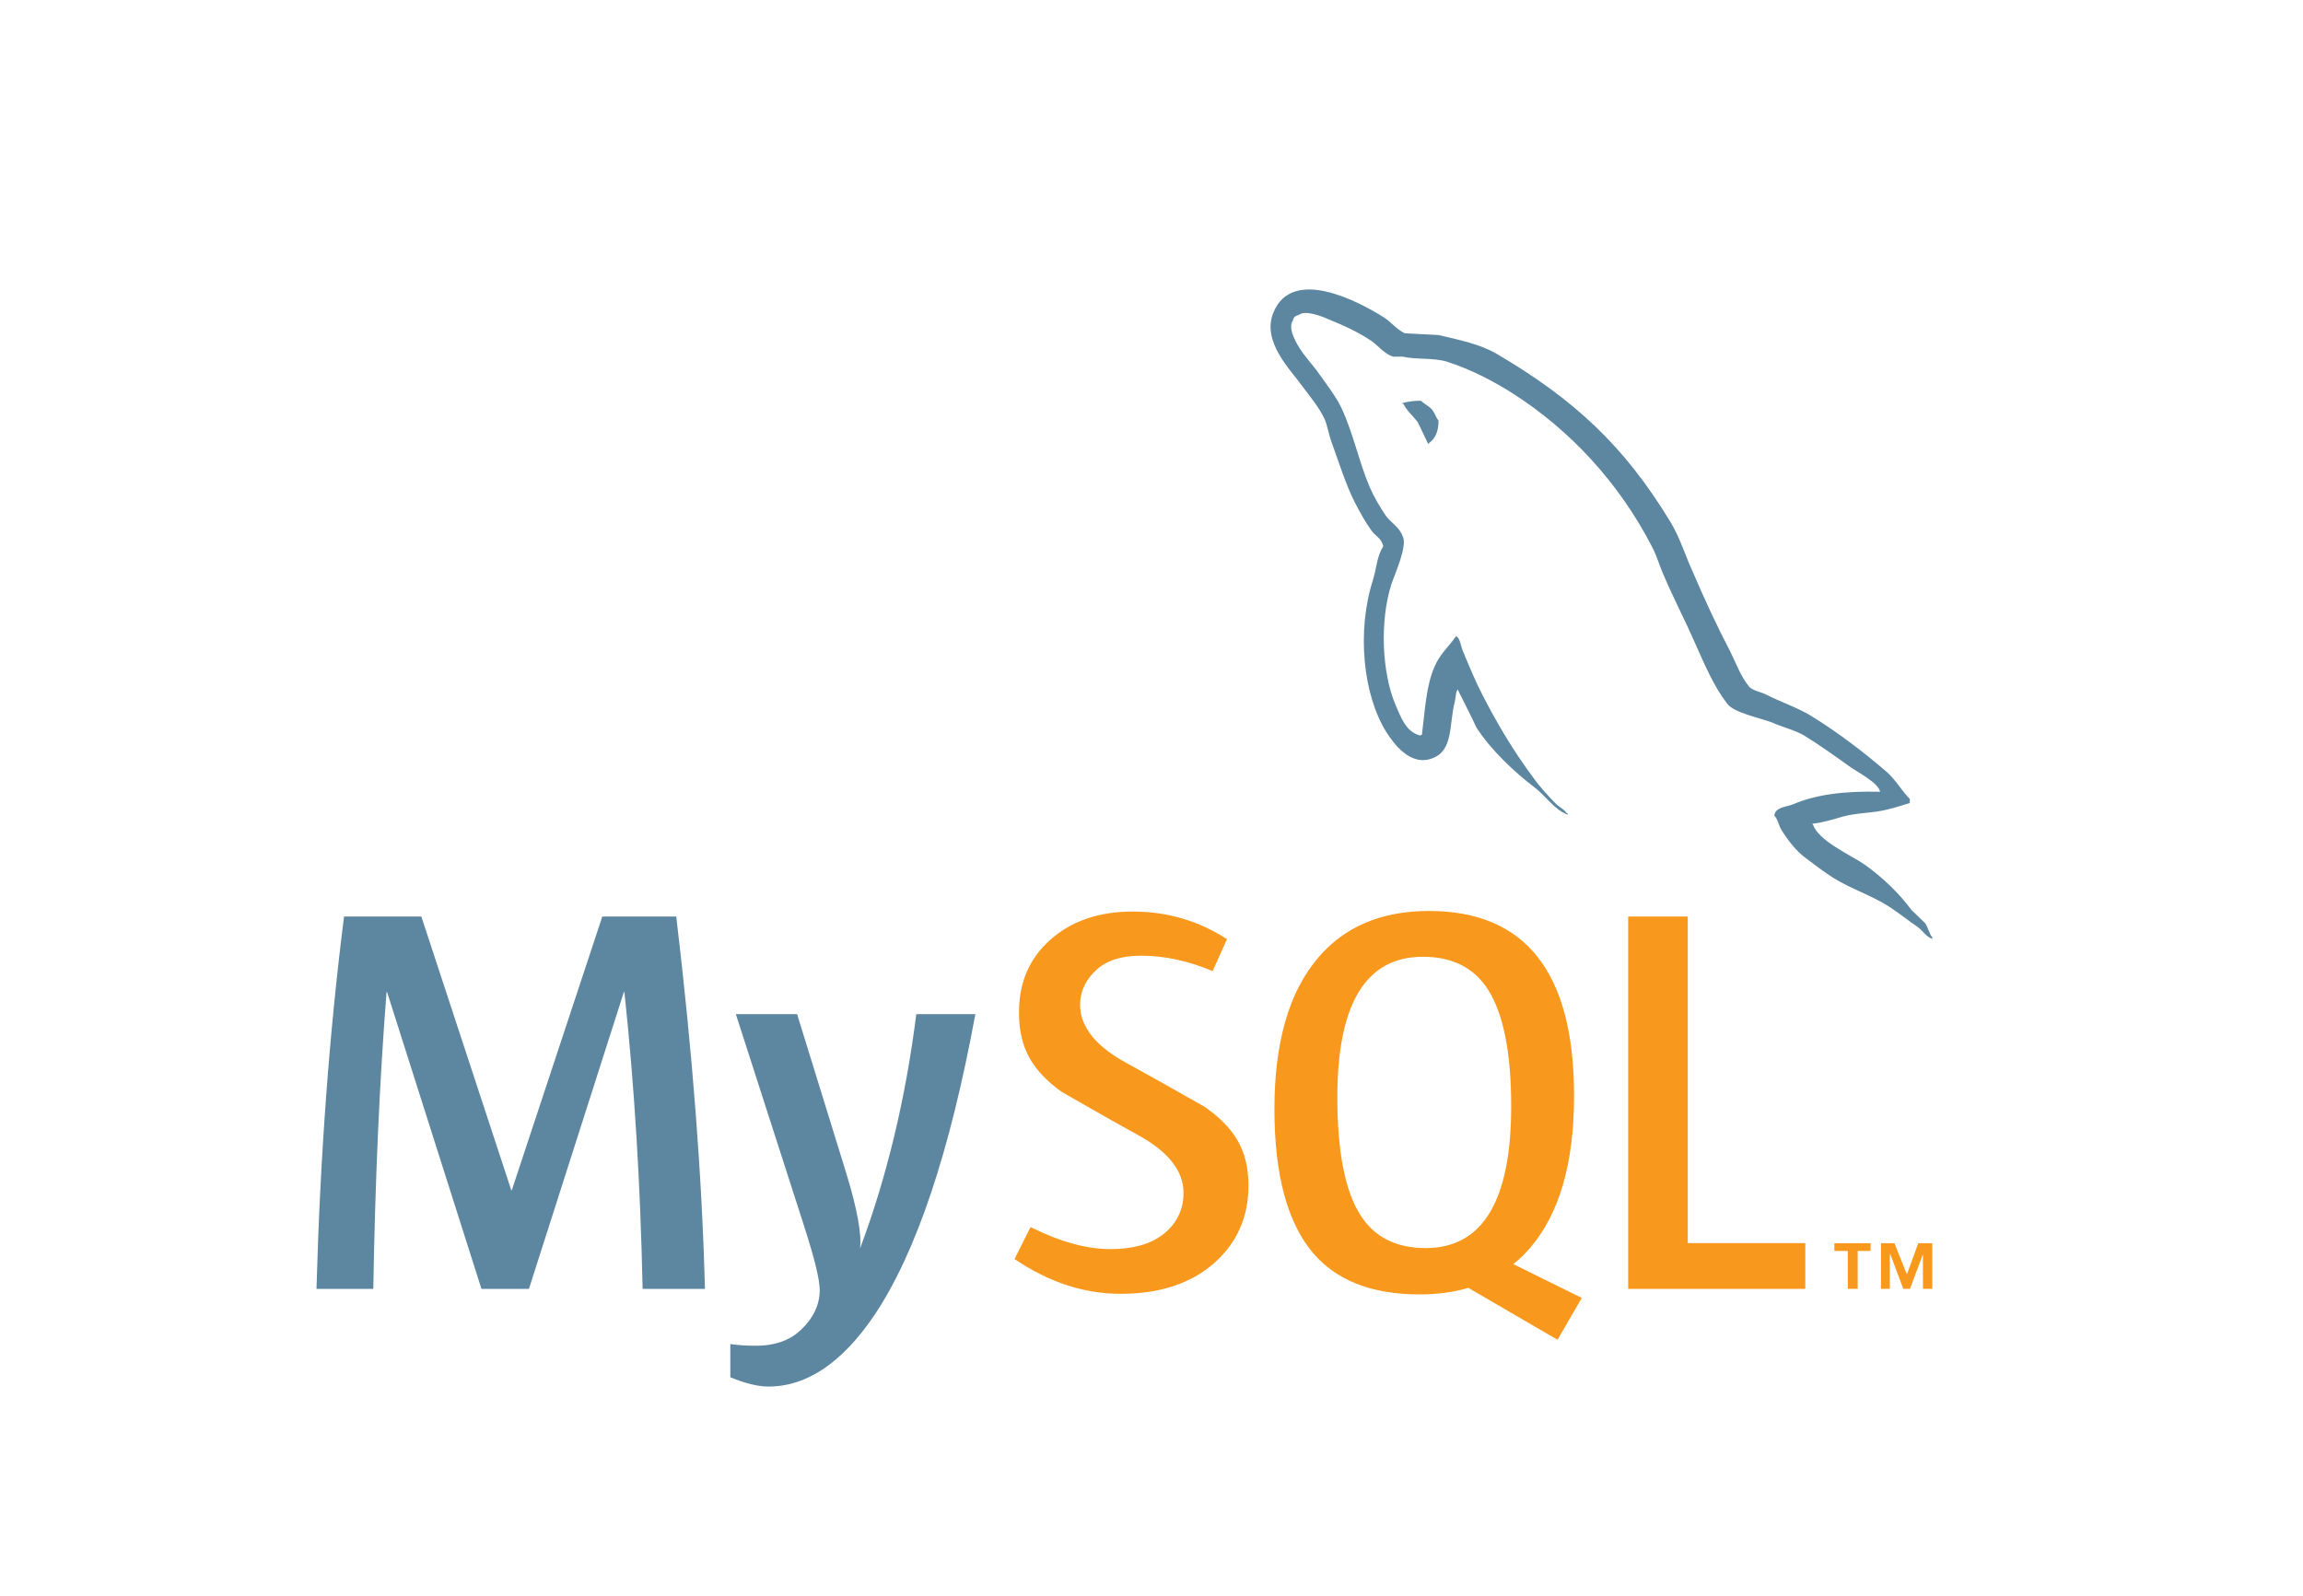
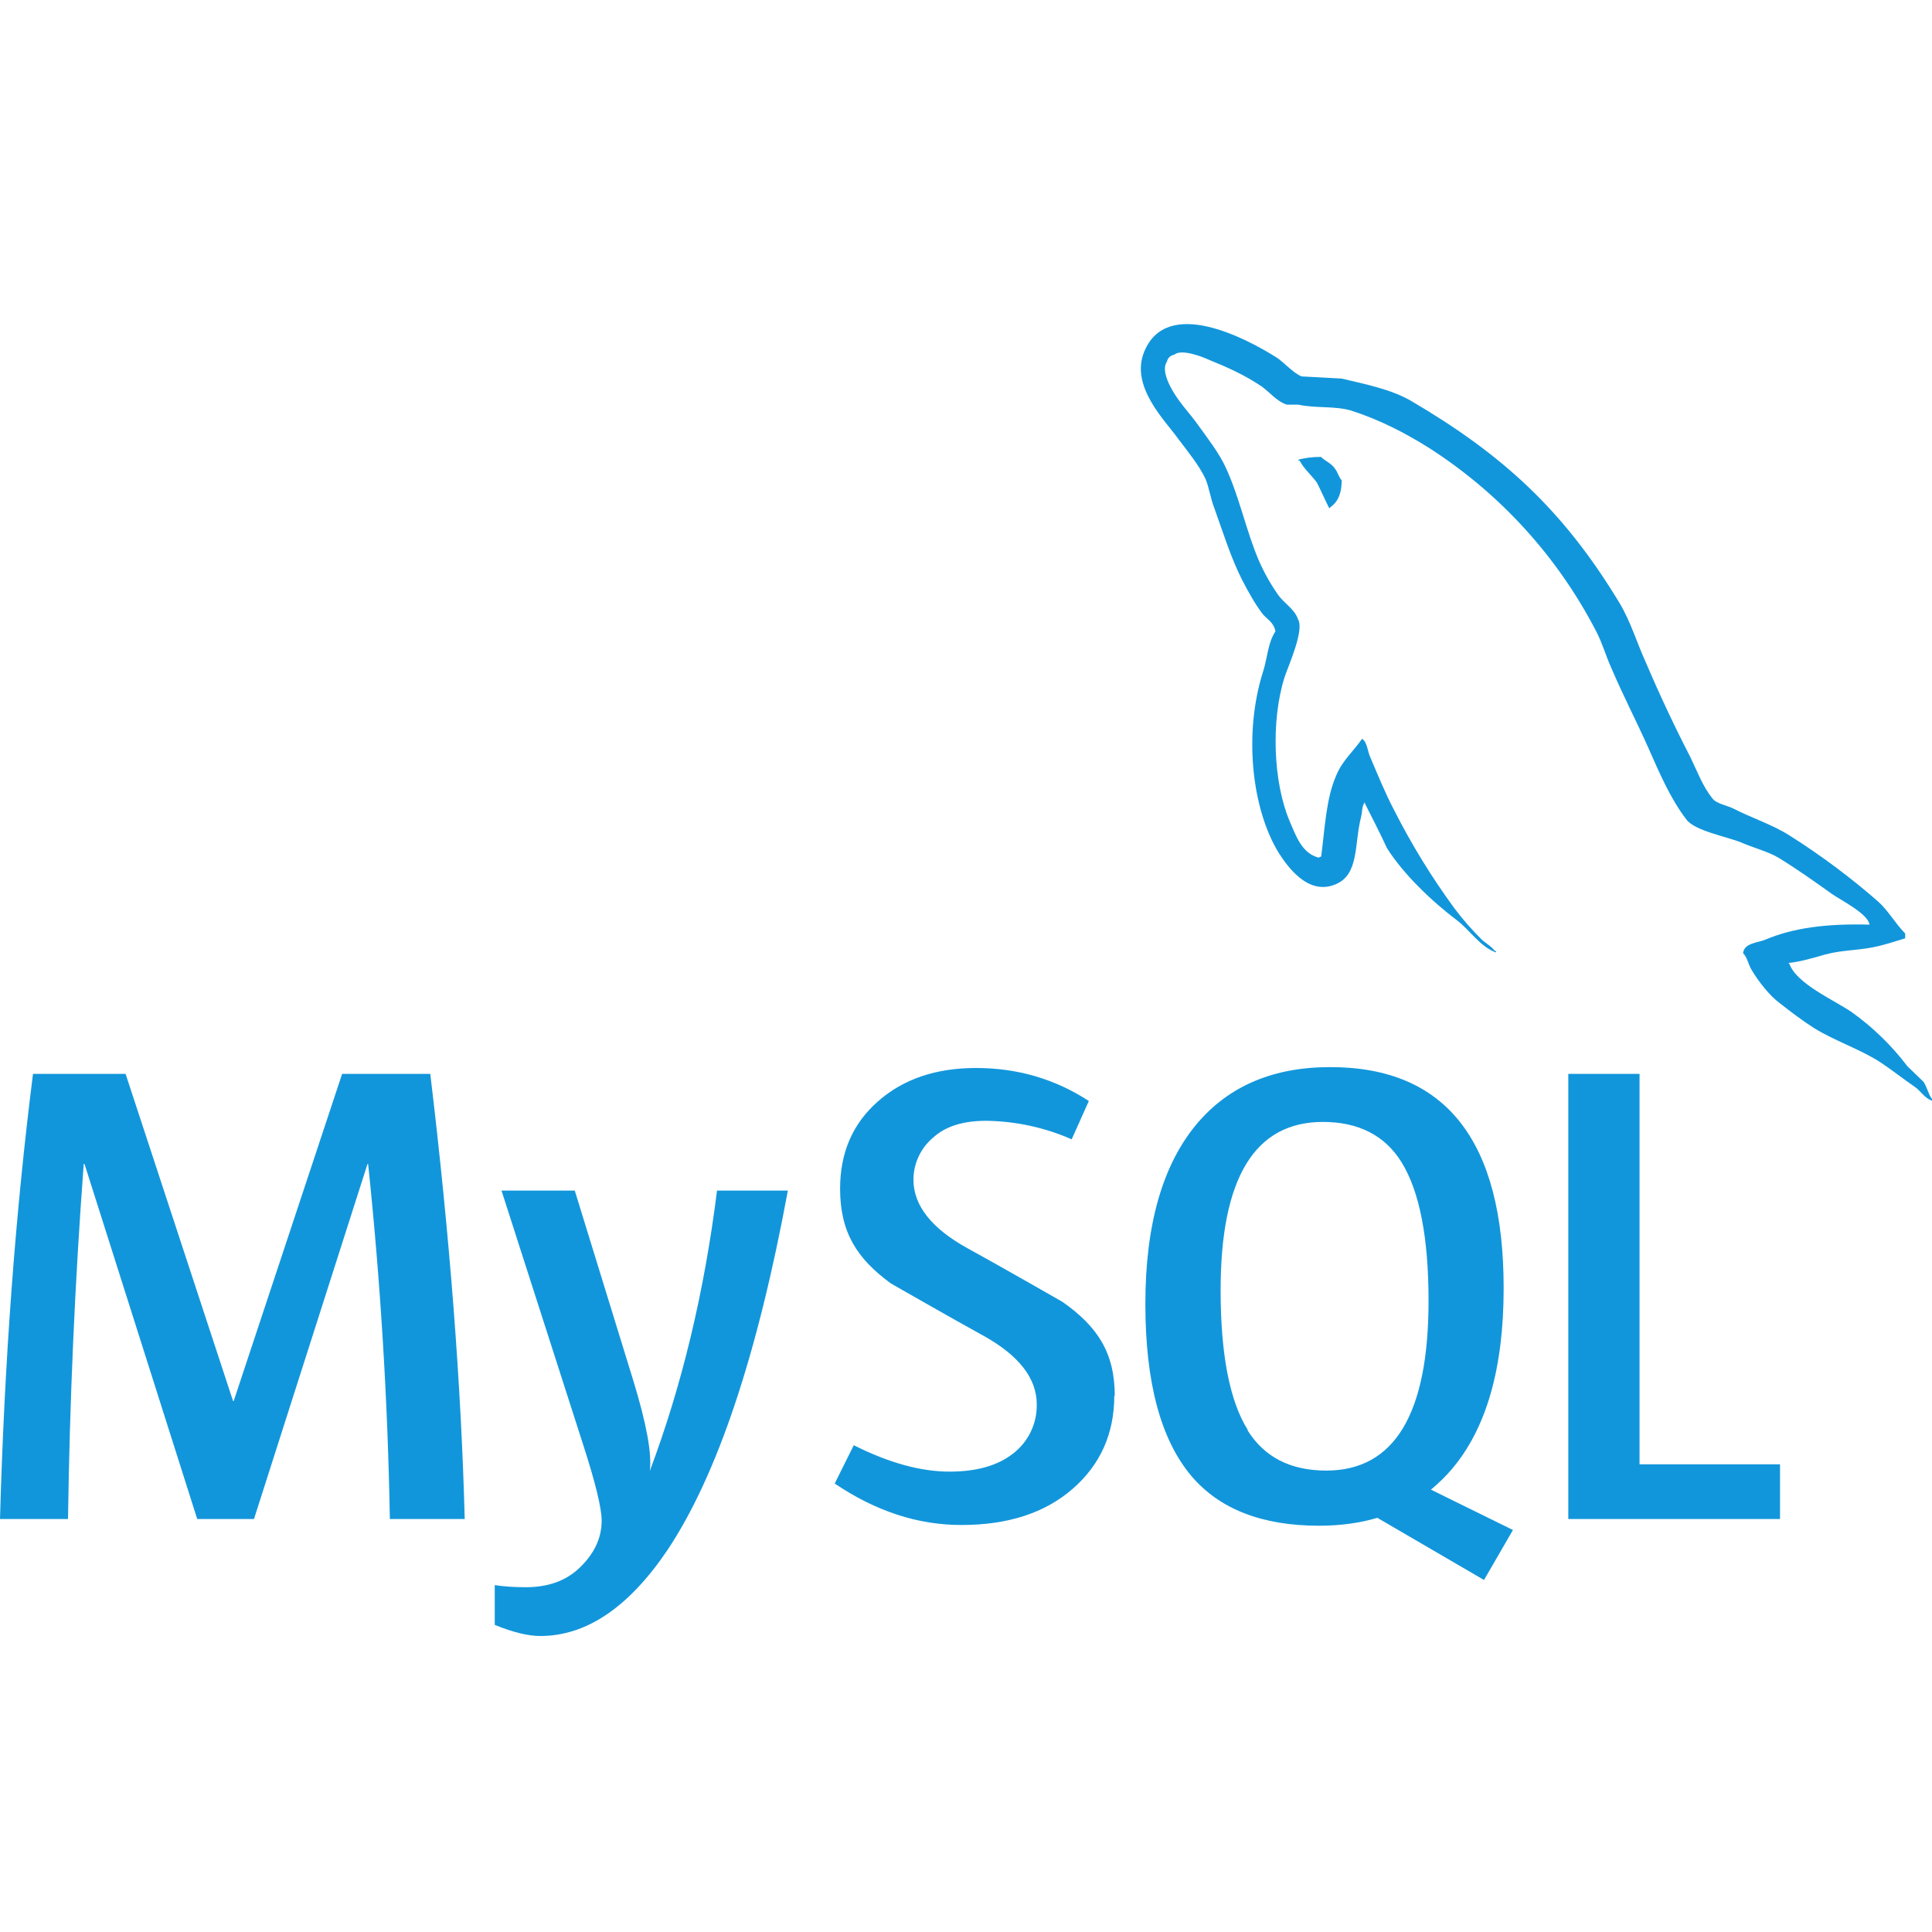
- <svg xmlns="http://www.w3.org/2000/svg" width="2500" height="1733" viewBox="-18.458 6.58 191.151 132.49">
-   <path d="M-18.458 6.58h191.151v132.49H-18.458V6.58z" fill="none" />
-   <path d="M40.054 113.583h-5.175c-.183-8.735-.687-16.947-1.511-24.642h-.046l-7.879 24.642h-3.94l-7.832-24.642h-.045c-.581 7.388-.947 15.602-1.099 24.642H7.81c.304-10.993 1.068-21.299 2.289-30.919h6.414l7.465 22.719h.046l7.511-22.719h6.137c1.344 11.268 2.138 21.575 2.382 30.919M62.497 90.771c-2.107 11.434-4.887 19.742-8.337 24.928-2.688 3.992-5.633 5.99-8.84 5.99-.855 0-1.91-.258-3.16-.77v-2.757c.611.088 1.328.138 2.152.138 1.498 0 2.702-.412 3.62-1.238 1.098-1.006 1.647-2.137 1.647-3.388 0-.858-.428-2.612-1.282-5.268L42.618 90.77h5.084l4.076 13.19c.916 2.995 1.298 5.086 1.145 6.277 2.229-5.953 3.786-12.444 4.673-19.468h4.901v.002z" fill="#5d87a1" />
-   <path d="M131.382 113.583h-14.7V82.664h4.945v27.113h9.755v3.806zM112.834 114.33l-5.684-2.805c.504-.414.986-.862 1.42-1.381 2.416-2.838 3.621-7.035 3.621-12.594 0-10.229-4.014-15.346-12.045-15.346-3.938 0-7.01 1.298-9.207 3.895-2.414 2.84-3.619 7.022-3.619 12.551 0 5.435 1.068 9.422 3.205 11.951 1.955 2.291 4.902 3.438 8.843 3.438 1.47 0 2.819-.18 4.048-.543l7.4 4.308 2.018-3.474zm-18.413-6.934c-1.252-2.014-1.878-5.248-1.878-9.707 0-7.785 2.365-11.682 7.1-11.682 2.475 0 4.289.932 5.449 2.792 1.25 2.017 1.879 5.222 1.879 9.619 0 7.849-2.367 11.774-7.099 11.774-2.476.001-4.29-.928-5.451-2.796M85.165 105.013c0 2.622-.962 4.773-2.884 6.458-1.924 1.678-4.504 2.519-7.737 2.519-3.024 0-5.956-.966-8.794-2.888l1.329-2.655c2.442 1.223 4.653 1.831 6.638 1.831 1.863 0 3.319-.413 4.375-1.232 1.055-.822 1.684-1.975 1.684-3.433 0-1.837-1.281-3.407-3.631-4.722-2.167-1.19-6.501-3.678-6.501-3.678-2.349-1.712-3.525-3.55-3.525-6.578 0-2.506.877-4.529 2.632-6.068 1.757-1.545 4.024-2.315 6.803-2.315 2.87 0 5.479.769 7.829 2.291l-1.192 2.656c-2.01-.854-3.994-1.281-5.951-1.281-1.585 0-2.809.381-3.66 1.146-.858.762-1.387 1.737-1.387 2.933 0 1.828 1.308 3.418 3.722 4.759 2.196 1.192 6.638 3.723 6.638 3.723 2.409 1.709 3.612 3.53 3.612 6.534" fill="#f8981d" />
-   <path d="M137.59 72.308c-2.99-.076-5.305.225-7.248 1.047-.561.224-1.453.224-1.531.933.303.3.338.784.601 1.198.448.747 1.229 1.752 1.942 2.276.783.6 1.569 1.194 2.393 1.717 1.453.899 3.1 1.422 4.516 2.318.825.521 1.645 1.195 2.471 1.756.406.299.666.784 1.193.971v-.114c-.264-.336-.339-.822-.598-1.196l-1.122-1.082c-1.084-1.456-2.431-2.727-3.884-3.771-1.196-.824-3.812-1.944-4.297-3.322l-.076-.076c.822-.077 1.797-.375 2.578-.604 1.271-.335 2.43-.259 3.734-.594.6-.15 1.195-.338 1.797-.523v-.337c-.676-.673-1.158-1.567-1.869-2.203-1.902-1.643-3.998-3.25-6.164-4.595-1.16-.749-2.652-1.231-3.887-1.868-.445-.225-1.195-.336-1.457-.71-.67-.822-1.047-1.904-1.533-2.877-1.08-2.053-2.129-4.331-3.061-6.502-.674-1.456-1.084-2.91-1.906-4.257-3.85-6.35-8.031-10.196-14.457-13.971-1.381-.786-3.024-1.121-4.779-1.533l-2.803-.148c-.598-.262-1.197-.973-1.719-1.309-2.132-1.344-7.621-4.257-9.189-.411-1.01 2.431 1.494 4.821 2.354 6.054.635.856 1.458 1.83 1.902 2.802.263.635.337 1.309.6 1.98.598 1.644 1.157 3.473 1.943 5.007.41.782.857 1.604 1.381 2.312.3.414.822.597.936 1.272-.521.744-.562 1.867-.861 2.801-1.344 4.221-.819 9.45 1.086 12.552.596.934 2.018 2.99 3.92 2.202 1.684-.672 1.311-2.801 1.795-4.668.111-.451.038-.747.262-1.043v.073c.521 1.045 1.047 2.052 1.53 3.1 1.159 1.829 3.177 3.735 4.858 5.002.895.676 1.604 1.832 2.725 2.245V74.1h-.074c-.227-.335-.559-.485-.857-.745-.674-.673-1.42-1.495-1.943-2.241-1.566-2.093-2.952-4.41-4.182-6.801-.602-1.16-1.121-2.428-1.606-3.586-.226-.447-.226-1.121-.601-1.346-.562.821-1.381 1.532-1.791 2.538-.711 1.609-.785 3.588-1.049 5.646l-.147.072c-1.19-.299-1.604-1.53-2.056-2.575-1.119-2.654-1.307-6.914-.336-9.976.26-.783 1.385-3.249.936-3.995-.225-.715-.973-1.122-1.383-1.685-.482-.708-1.01-1.604-1.346-2.39-.896-2.091-1.347-4.408-2.312-6.498-.451-.974-1.234-1.982-1.868-2.879-.712-1.008-1.495-1.718-2.058-2.913-.186-.411-.447-1.083-.148-1.53.073-.3.225-.412.523-.487.484-.409 1.867.111 2.352.336 1.385.56 2.543 1.083 3.699 1.867.523.375 1.084 1.085 1.755 1.272h.786c1.193.26 2.538.072 3.661.41 1.979.636 3.772 1.569 5.38 2.576 4.893 3.103 8.928 7.512 11.652 12.778.447.858.637 1.644 1.045 2.539.787 1.832 1.76 3.7 2.541 5.493.785 1.755 1.533 3.547 2.654 5.005.559.784 2.805 1.195 3.812 1.606.745.335 1.905.633 2.577 1.044 1.271.783 2.537 1.682 3.732 2.543.595.448 2.465 1.382 2.576 2.13M99.484 39.844a5.82 5.82 0 0 0-1.529.188v.075h.072c.301.597.824 1.011 1.197 1.532.301.599.562 1.193.857 1.791l.072-.074c.527-.373.789-.971.789-1.868-.227-.264-.262-.522-.451-.784-.22-.374-.705-.56-1.007-.86" fill="#5d87a1" />
-   <path d="M141.148 113.578h.774v-3.788h-1.161l-.947 2.585-1.029-2.585h-1.118v3.788h.731v-2.882h.041l1.078 2.882h.557l1.074-2.882v2.882zm-6.235 0h.819v-3.146h1.072v-.643h-3.008v.643h1.115l.002 3.146z" fill="#f8981d" />
+ <svg xmlns="http://www.w3.org/2000/svg" t="1593950845744" class="icon" viewBox="0 0 1024 1024" version="1.1" p-id="36379" width="128" height="128">
+   <defs>
+     <style type="text/css" />
+   </defs>
+   <path d="M699.947 242.176c-4.907 0-8.235 0.597-11.691 1.408v0.555h0.597c2.304 4.437 6.229 7.68 9.131 11.648 2.304 4.565 4.267 9.131 6.571 13.653l0.597-0.64c4.011-2.816 5.973-7.339 5.973-14.208-1.707-2.005-1.963-4.011-3.413-5.973-1.707-2.859-5.376-4.267-7.68-6.528zM246.187 805.12h-39.552a2169.771 2169.771 0 0 0-11.52-188.16h-0.341l-60.16 188.16H104.533l-59.733-188.16h-0.427a3110.059 3110.059 0 0 0-8.32 188.16H0c2.347-83.883 8.192-162.56 17.493-235.947h49.067l56.96 173.397h0.341L181.333 569.173h46.72c10.325 85.973 16.384 164.693 18.261 235.947z m171.392-174.08c-16.128 87.253-37.376 150.741-63.659 190.293-20.565 30.549-43.093 45.781-67.541 45.781-6.528 0-14.507-1.963-24.149-5.888v-21.077c4.693 0.725 10.24 1.109 16.469 1.109 11.435 0 20.608-3.2 27.605-9.472 8.405-7.68 12.587-16.299 12.587-25.813 0-6.613-3.285-20.053-9.813-40.277L265.813 631.04h38.827l31.019 100.693c6.997 22.869 9.941 38.827 8.747 47.915 17.067-45.397 28.928-95.019 35.627-148.608h37.547z m525.867 174.08h-112.213v-235.947h37.76v206.933h74.453z m-141.653 5.76l-43.349-21.333c3.84-3.243 7.552-6.741 10.88-10.667 18.475-21.589 27.648-53.675 27.648-96.128 0-78.08-30.635-117.163-91.947-117.163-30.037 0-53.504 9.899-70.4 29.739-18.347 21.675-27.563 53.589-27.563 95.787 0 41.472 8.107 71.936 24.491 91.307 14.933 17.493 37.419 26.24 67.541 26.24 11.264 0 21.589-1.408 30.933-4.181l56.533 32.939 15.36-26.539zM661.333 757.888c-9.6-15.36-14.379-40.107-14.379-74.069 0-59.435 18.091-89.173 54.187-89.173 18.901 0 32.853 7.125 41.685 21.333 9.557 15.445 14.336 39.936 14.336 73.515 0 59.904-18.091 89.941-54.187 89.941-18.987 0-32.853-7.125-41.728-21.333z m-70.741-18.133c0 20.053-7.339 36.523-22.016 49.323s-34.261 19.2-59.051 19.2c-23.168 0-45.397-7.339-67.115-21.973l10.112-20.309c18.688 9.387 35.541 13.995 50.773 13.995 14.165 0 25.301-3.115 33.408-9.387a32.171 32.171 0 0 0 12.8-26.24c0-14.08-9.813-26.027-27.648-36.053-16.555-9.088-49.621-28.032-49.621-28.032-18.005-13.099-26.965-27.136-26.965-50.219 0-19.2 6.699-34.56 20.053-46.293 13.44-11.861 30.72-17.707 52.053-17.707 21.845 0 41.813 5.803 59.733 17.493l-9.088 20.309a116.309 116.309 0 0 0-45.397-9.813c-12.075 0-21.419 2.901-27.904 8.789a29.227 29.227 0 0 0-10.581 22.357c0 13.995 9.984 26.027 28.416 36.267 16.768 9.173 50.645 28.587 50.645 28.587 18.475 13.013 27.648 26.88 27.648 49.835z" fill="#1296db" p-id="36380" />
+   <path d="M990.891 490.069c-22.827-0.597-40.533 1.707-55.339 8.021-4.267 1.707-11.093 1.707-11.691 7.125 2.347 2.261 2.688 5.973 4.693 9.131 3.413 5.717 9.301 13.355 14.763 17.365 5.973 4.693 11.947 9.216 18.219 13.227 11.093 6.827 23.68 10.88 34.56 17.749 6.187 4.011 12.501 9.088 18.773 13.355 3.115 2.133 5.12 5.973 9.131 7.339v-0.853c-1.963-2.56-2.56-6.272-4.48-9.131-2.859-2.859-5.717-5.419-8.533-8.235a137.515 137.515 0 0 0-29.653-28.8c-9.131-6.229-29.099-14.933-32.853-25.387l-0.555-0.597c6.229-0.555 13.653-2.816 19.627-4.523 9.685-2.56 18.56-2.005 28.587-4.523 4.523-1.152 9.088-2.56 13.653-4.011v-2.56c-5.12-5.12-8.96-12.075-14.251-16.853a378.325 378.325 0 0 0-47.104-35.115c-8.96-5.717-20.309-9.387-29.739-14.251-3.413-1.707-9.131-2.56-11.093-5.419-5.12-6.229-8.107-14.507-11.733-21.931a754.773 754.773 0 0 1-23.339-49.621c-5.12-11.179-8.235-22.315-14.507-32.555-29.44-48.512-61.312-77.909-110.336-106.667-10.539-5.973-23.168-8.533-36.523-11.691-7.125-0.341-14.251-0.853-21.333-1.152-4.693-2.005-9.216-7.424-13.227-10.027-16.213-10.24-58.197-32.427-70.144-3.072-7.68 18.517 11.392 36.779 18.005 46.165 4.907 6.528 11.093 13.995 14.507 21.333 2.005 4.949 2.56 10.027 4.565 15.189 4.523 12.544 8.832 26.539 14.805 38.272 3.115 5.973 6.528 12.245 10.539 17.621 2.304 3.115 6.229 4.565 7.125 9.685-4.011 5.803-4.267 14.251-6.571 21.333-10.24 32.299-6.229 72.235 8.277 96 4.565 7.083 15.445 22.784 29.995 16.768 12.8-5.12 9.984-21.333 13.653-35.627 0.853-3.413 0.299-5.675 2.048-7.979v0.64c4.011 8.021 8.021 15.659 11.691 23.68 8.789 13.995 24.149 28.501 36.992 38.187 6.827 5.12 12.245 13.995 20.779 17.152v-0.853h-0.64c-1.835-2.475-4.267-3.669-6.571-5.675a146.987 146.987 0 0 1-14.933-17.067 373.76 373.76 0 0 1-31.872-51.968c-4.693-8.96-8.619-18.603-12.373-27.435-1.707-3.413-1.707-8.533-4.565-10.24-4.267 6.229-10.539 11.648-13.653 19.328-5.419 12.288-5.973 27.392-8.021 43.093-1.152 0.299-0.597 0-1.152 0.597-9.131-2.219-12.245-11.691-15.659-19.627-8.533-20.267-9.941-52.821-2.56-76.16 2.005-5.973 10.539-24.832 7.125-30.549-1.792-5.419-7.424-8.533-10.539-12.928a105.728 105.728 0 0 1-10.24-18.219c-6.827-15.957-10.24-33.621-17.664-49.579-3.413-7.381-9.387-15.104-14.251-21.888-5.419-7.68-11.392-13.099-15.701-22.187-1.408-3.115-3.413-8.277-1.152-11.691 0.597-2.304 1.792-3.2 4.011-3.84 3.755-3.072 14.293 0.939 18.005 2.645 10.539 4.267 19.413 8.277 28.245 14.251 4.011 2.816 8.32 8.235 13.44 9.643h5.973c9.131 2.005 19.413 0.597 27.947 3.115 15.147 4.864 28.8 11.947 41.045 19.627a253.995 253.995 0 0 1 88.96 97.536c3.413 6.571 4.907 12.587 8.021 19.413 5.973 14.08 13.355 28.288 19.413 41.899 5.973 13.44 11.733 27.136 20.309 38.272 4.267 5.973 21.419 9.088 29.099 12.203 5.675 2.56 14.507 4.907 19.627 8.021 9.813 5.973 19.371 12.8 28.587 19.371 4.693 3.243 18.901 10.368 19.755 16.128z" fill="#1296db" p-id="36381" />
</svg>
